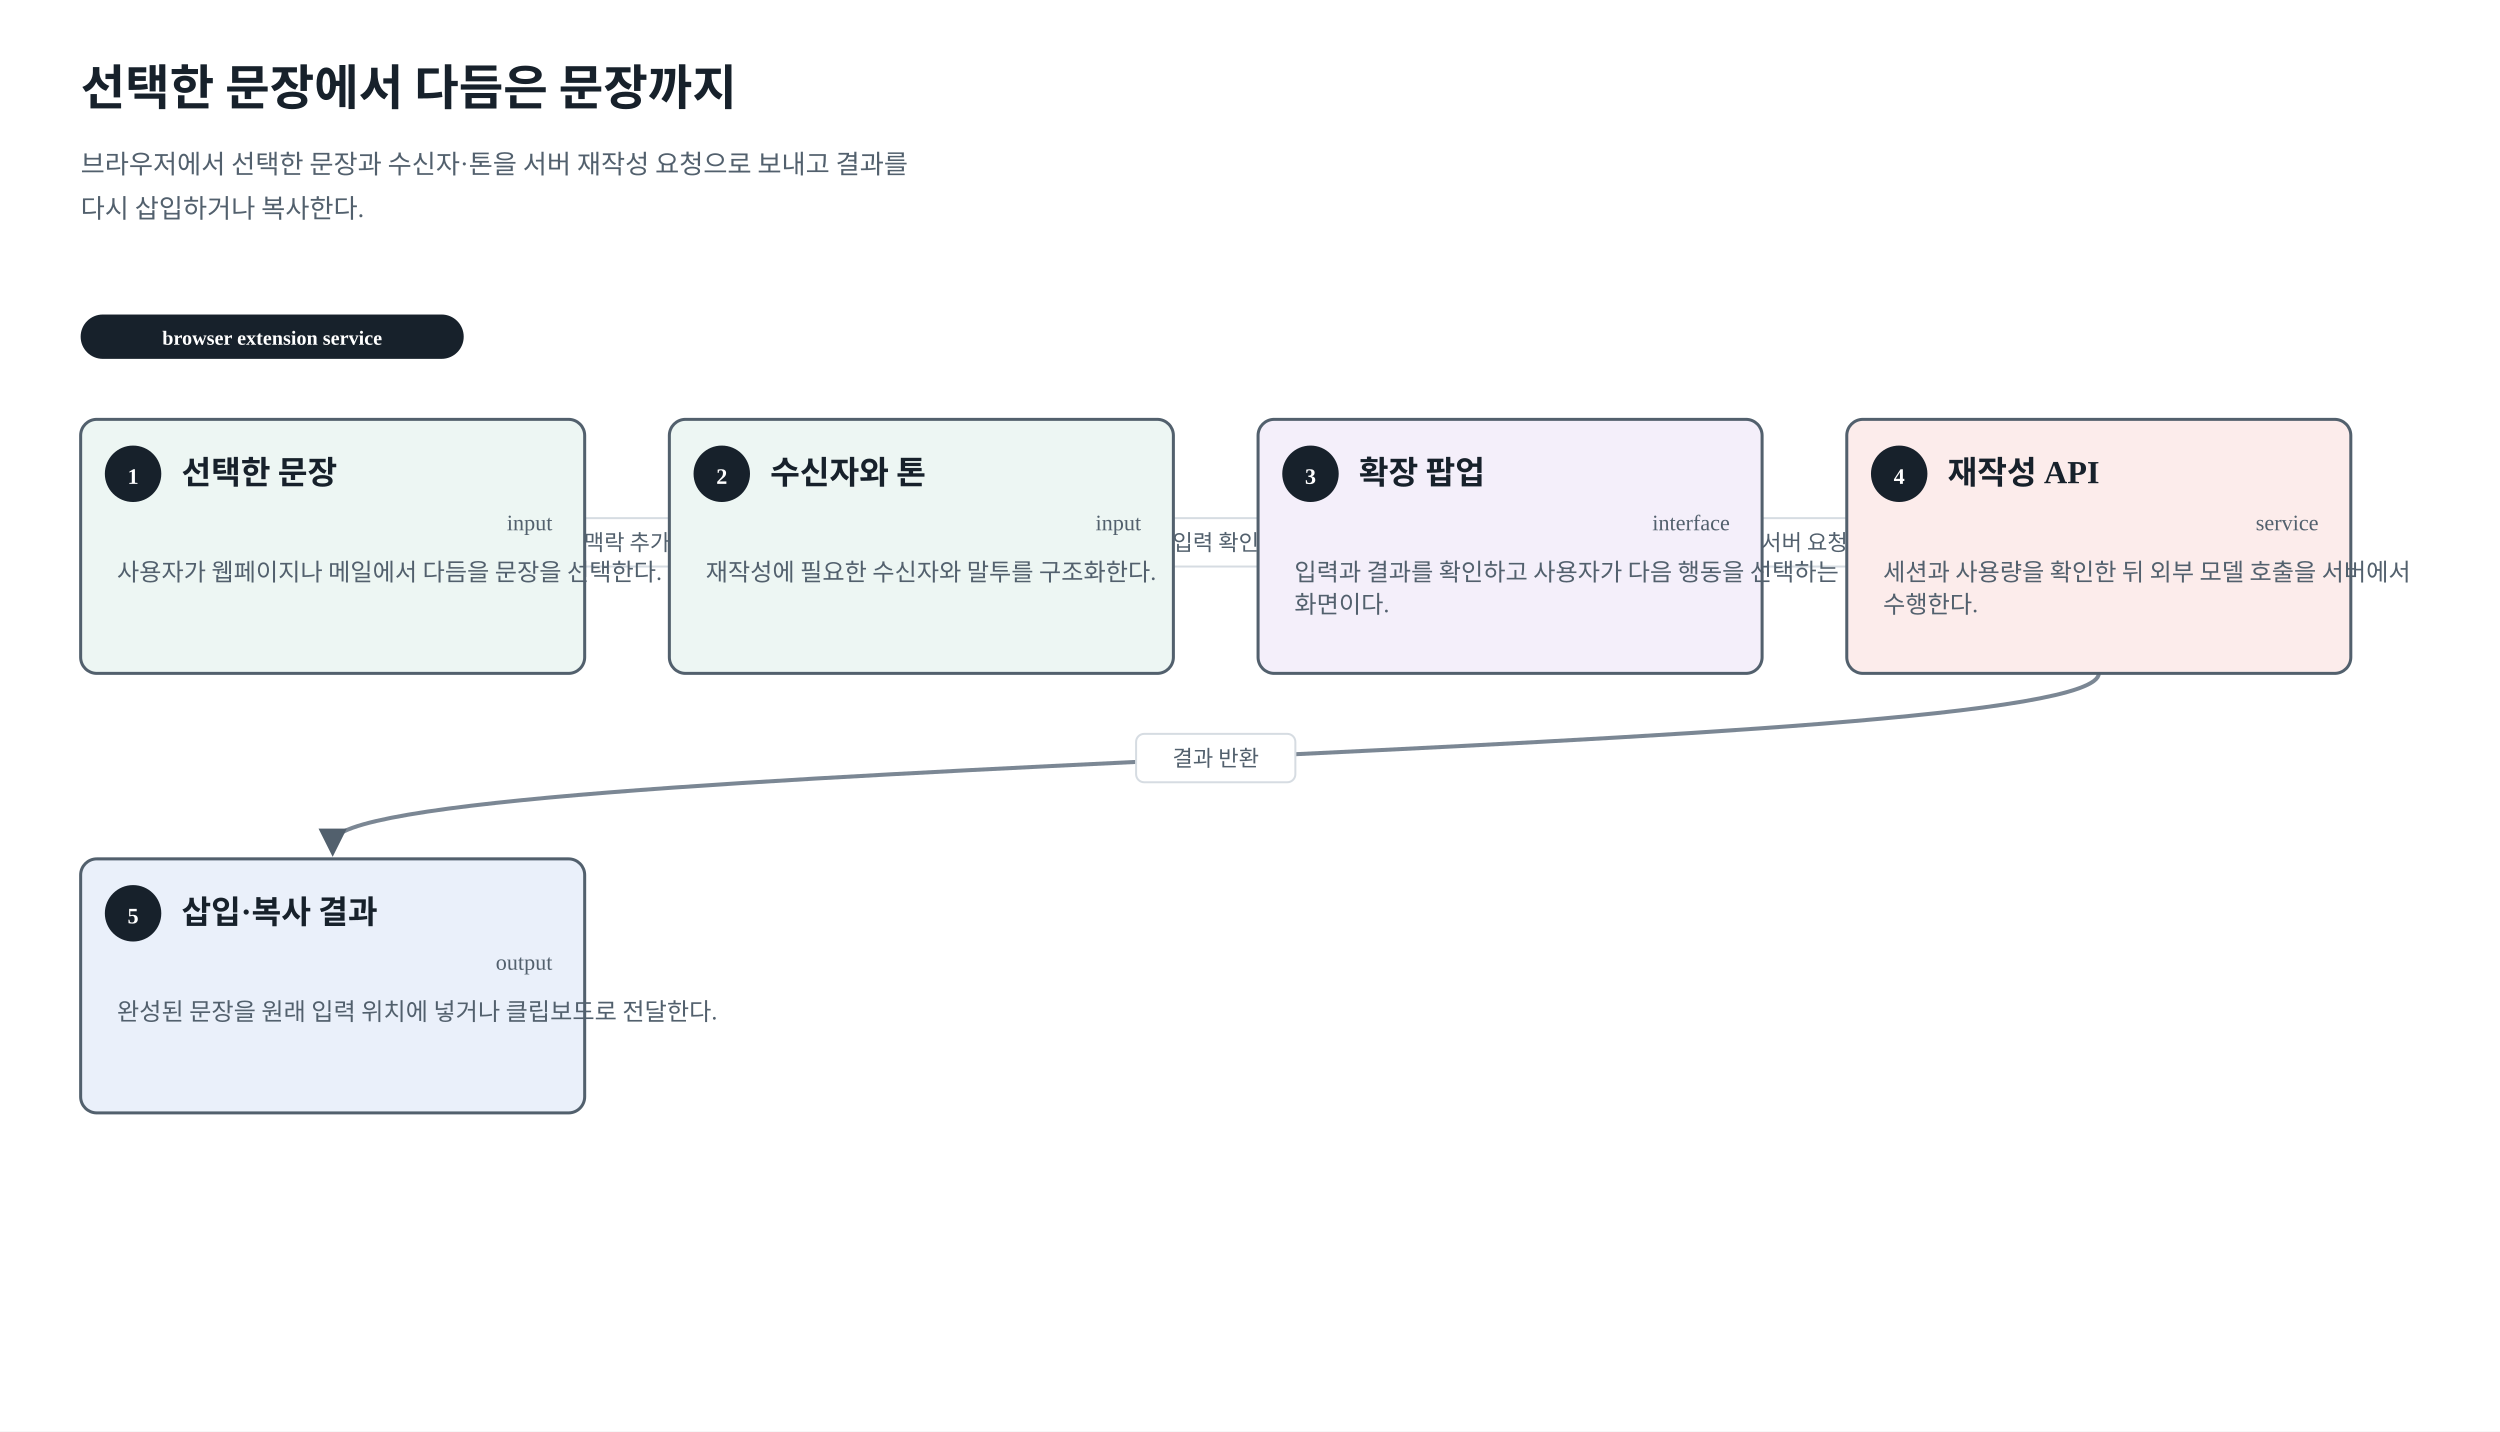
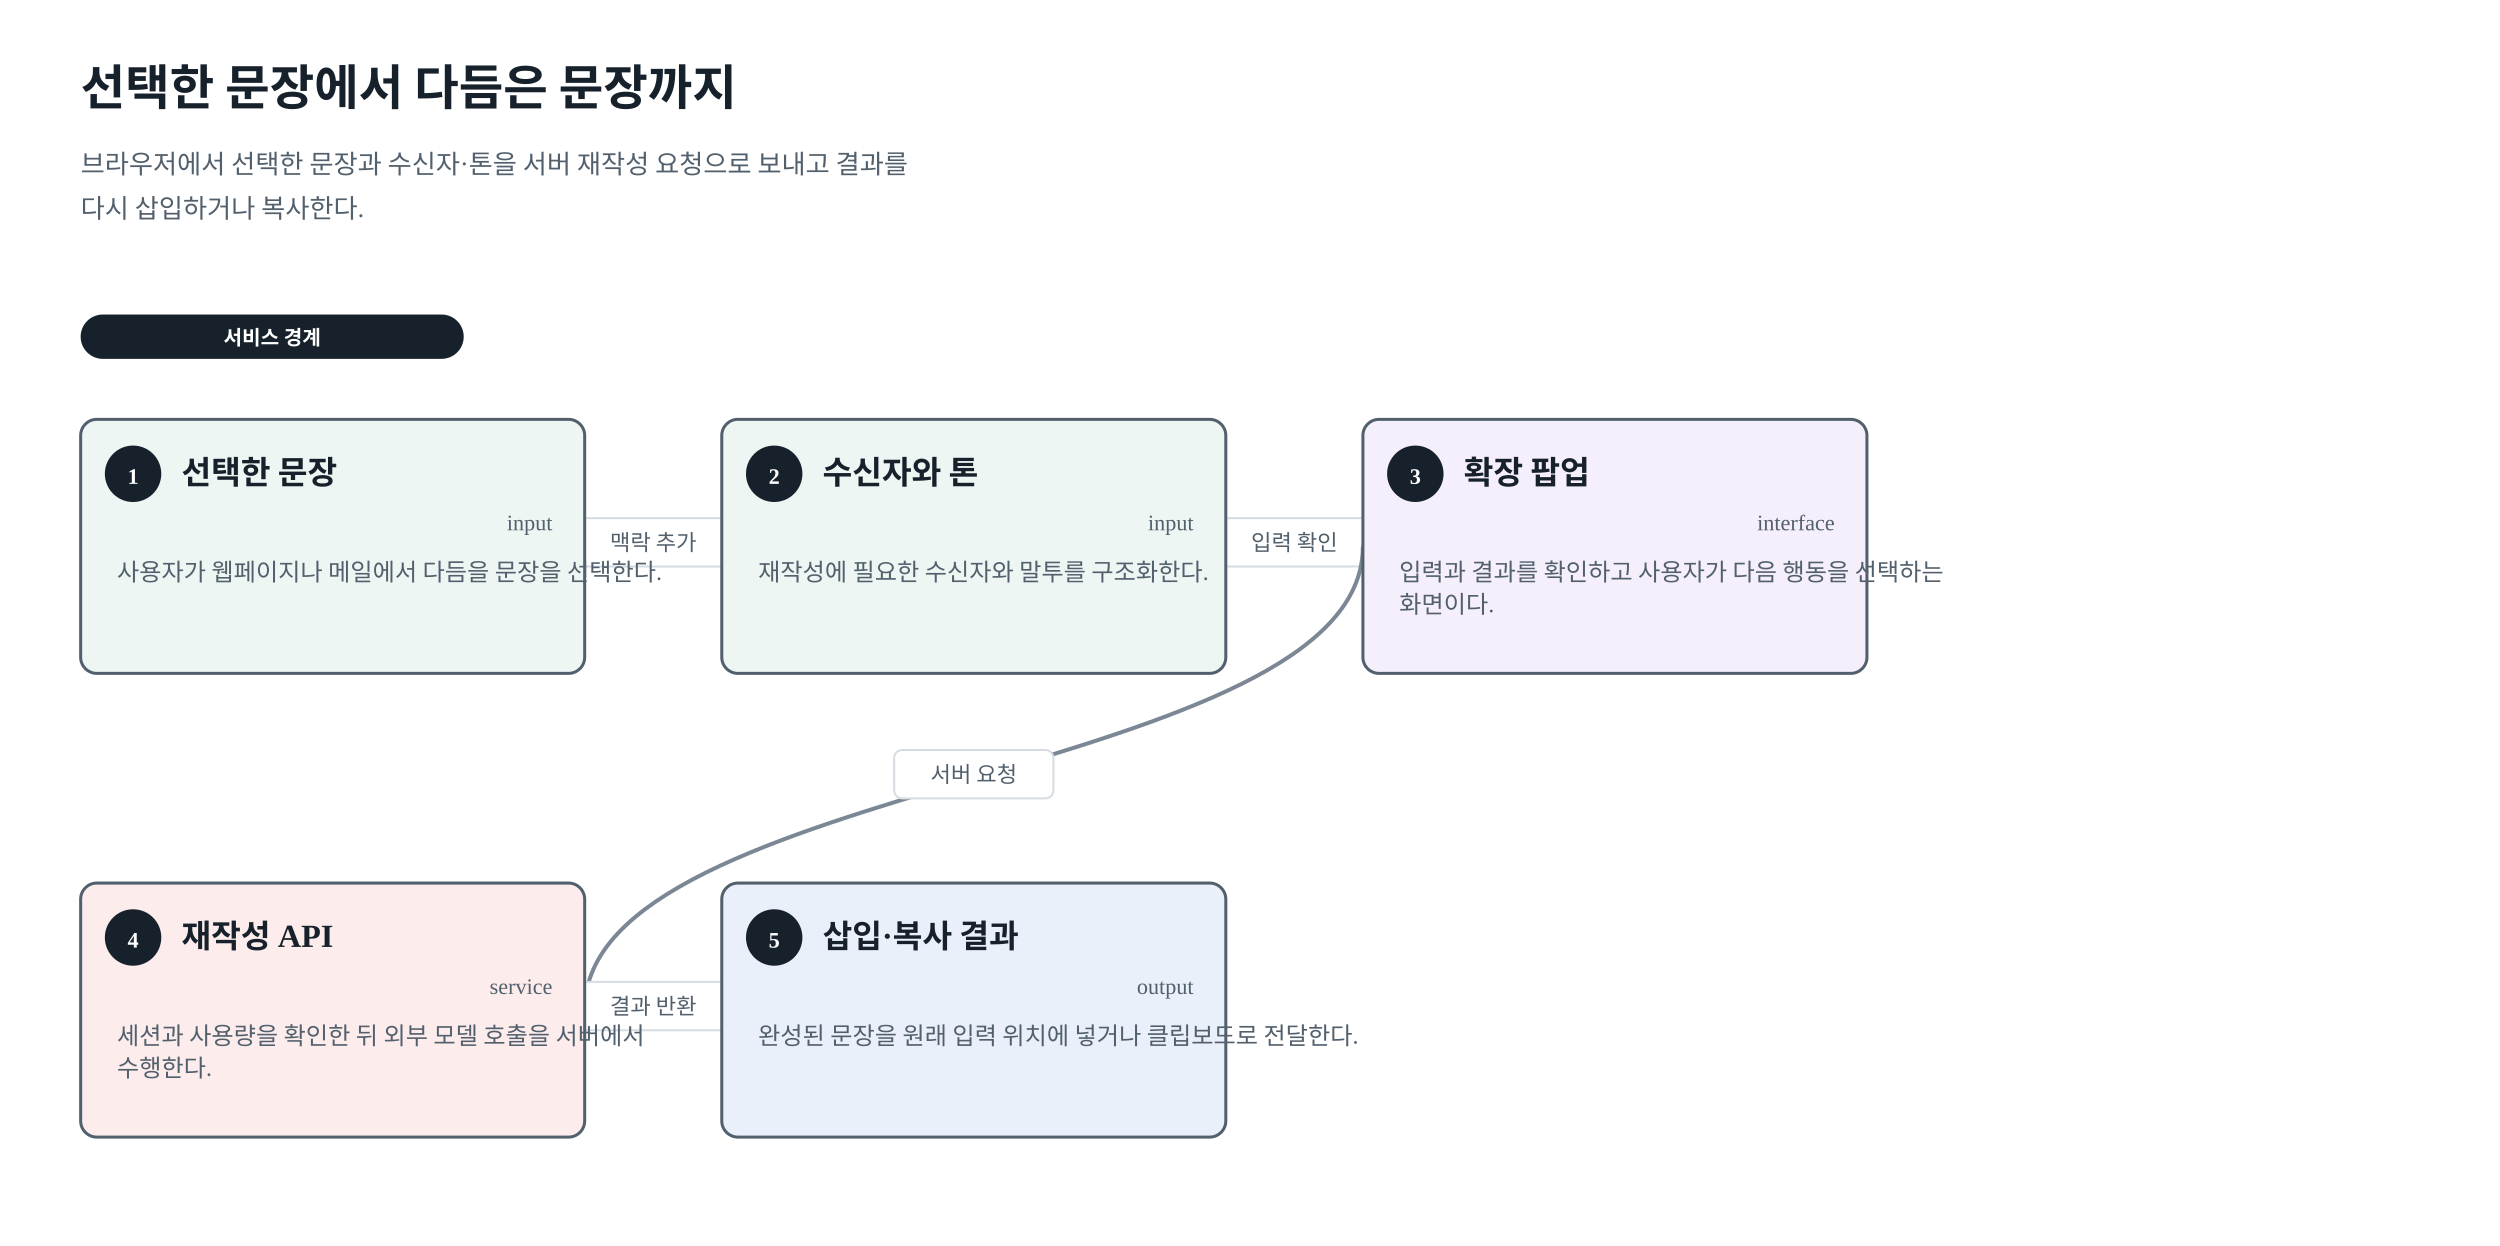
- <svg xmlns="http://www.w3.org/2000/svg" viewBox="0 0 1240 710" role="img" aria-labelledby="system-map-title system-map-desc">
+ <svg xmlns="http://www.w3.org/2000/svg" viewBox="0 0 1240 618" role="img" aria-labelledby="system-map-title system-map-desc">
  <defs>
    <marker id="system-map-arrow" viewBox="0 0 10 10" refX="5" refY="5" markerWidth="7" markerHeight="7" orient="auto-start-reverse">
      <path d="M 0 0 L 10 5 L 0 10 z" fill="#52606d" />
    </marker>
  </defs>
-   <rect width="1240" height="710" fill="#ffffff" />
+   <rect width="1240" height="618" fill="#ffffff" />
  <text fill="#17212b" font-size="24" font-weight="700">
    <tspan x="40" y="52">선택한 문장에서 다듬은 문장까지</tspan>
  </text>
  <text fill="#52606d" font-size="13">
    <tspan x="40" y="86">브라우저에서 선택한 문장과 수신자·톤을 서버 재작성 요청으로 보내고 결과를</tspan>
    <tspan x="40" y="108">다시 삽입하거나 복사한다.</tspan>
  </text>
  <rect x="40" y="156" width="190" height="22" rx="11" fill="#17212b" />
-   <text x="135" y="171" text-anchor="middle" fill="#ffffff" font-size="10" font-weight="700">browser extension service</text>
+   <text x="135" y="171" text-anchor="middle" fill="#ffffff" font-size="10" font-weight="700">서비스 경계</text>
  <g data-flow="flow-01">
-     <path d="M 290 271 L 324 271" fill="none" stroke="#7b8794" stroke-width="2" marker-end="url(#system-map-arrow)" />
-     <rect x="271.5" y="257" width="79" height="24" rx="4" fill="#ffffff" stroke="#d6dce2" />
-     <text x="311" y="273" text-anchor="middle" fill="#52606d" font-size="11">맥락 추가</text>
+     <path d="M 290 271 C 290 299, 358 243, 358 271" fill="none" stroke="#7b8794" stroke-width="2" marker-end="url(#system-map-arrow)" />
+     <rect x="284.5" y="257" width="79" height="24" rx="4" fill="#ffffff" stroke="#d6dce2" />
+     <text x="324" y="273" text-anchor="middle" fill="#52606d" font-size="11">맥락 추가</text>
  </g>
  <g data-flow="flow-02">
-     <path d="M 582 271 L 616 271" fill="none" stroke="#7b8794" stroke-width="2" marker-end="url(#system-map-arrow)" />
-     <rect x="563.5" y="257" width="79" height="24" rx="4" fill="#ffffff" stroke="#d6dce2" />
-     <text x="603" y="273" text-anchor="middle" fill="#52606d" font-size="11">입력 확인</text>
+     <path d="M 608 271 C 608 299, 676 243, 676 271" fill="none" stroke="#7b8794" stroke-width="2" marker-end="url(#system-map-arrow)" />
+     <rect x="602.5" y="257" width="79" height="24" rx="4" fill="#ffffff" stroke="#d6dce2" />
+     <text x="642" y="273" text-anchor="middle" fill="#52606d" font-size="11">입력 확인</text>
  </g>
  <g data-flow="flow-03">
-     <path d="M 874 271 L 908 271" fill="none" stroke="#7b8794" stroke-width="2" marker-end="url(#system-map-arrow)" />
-     <rect x="855.5" y="257" width="79" height="24" rx="4" fill="#ffffff" stroke="#d6dce2" />
-     <text x="895" y="273" text-anchor="middle" fill="#52606d" font-size="11">서버 요청</text>
+     <path d="M 676 271 C 676 386, 290 386, 290 501" fill="none" stroke="#7b8794" stroke-width="2" marker-end="url(#system-map-arrow)" />
+     <rect x="443.5" y="372" width="79" height="24" rx="4" fill="#ffffff" stroke="#d6dce2" />
+     <text x="483" y="388" text-anchor="middle" fill="#52606d" font-size="11">서버 요청</text>
  </g>
  <g data-flow="flow-04">
-     <path d="M 1041 334 C 1041 376, 165 376, 165 418" fill="none" stroke="#7b8794" stroke-width="2" marker-end="url(#system-map-arrow)" />
-     <rect x="563.5" y="364" width="79" height="24" rx="4" fill="#ffffff" stroke="#d6dce2" />
-     <text x="603" y="380" text-anchor="middle" fill="#52606d" font-size="11">결과 반환</text>
+     <path d="M 290 501 C 290 529, 358 473, 358 501" fill="none" stroke="#7b8794" stroke-width="2" marker-end="url(#system-map-arrow)" />
+     <rect x="284.5" y="487" width="79" height="24" rx="4" fill="#ffffff" stroke="#d6dce2" />
+     <text x="324" y="503" text-anchor="middle" fill="#52606d" font-size="11">결과 반환</text>
  </g>
  <g data-node="selected-text">
    <rect x="40" y="208" width="250" height="126" rx="8" fill="#edf6f3" stroke="#52606d" stroke-width="1.5" />
    <circle cx="66" cy="235" r="14" fill="#17212b" />
    <text x="66" y="240" text-anchor="middle" fill="#ffffff" font-size="11" font-weight="700">1</text>
    <text x="90" y="240" fill="#17212b" font-size="16" font-weight="700">선택한 문장</text>
    <text x="274" y="263" text-anchor="end" fill="#52606d" font-size="11">input</text>
    <text x="58" y="286" fill="#52606d" font-size="12">
      <tspan x="58" y="288">사용자가 웹페이지나 메일에서 다듬을 문장을 선택한다.</tspan>
    </text>
  </g>
  <g data-node="rewrite-context">
-     <rect x="332" y="208" width="250" height="126" rx="8" fill="#edf6f3" stroke="#52606d" stroke-width="1.5" />
-     <circle cx="358" cy="235" r="14" fill="#17212b" />
-     <text x="358" y="240" text-anchor="middle" fill="#ffffff" font-size="11" font-weight="700">2</text>
-     <text x="382" y="240" fill="#17212b" font-size="16" font-weight="700">수신자와 톤</text>
-     <text x="566" y="263" text-anchor="end" fill="#52606d" font-size="11">input</text>
-     <text x="350" y="286" fill="#52606d" font-size="12">
-       <tspan x="350" y="288">재작성에 필요한 수신자와 말투를 구조화한다.</tspan>
+     <rect x="358" y="208" width="250" height="126" rx="8" fill="#edf6f3" stroke="#52606d" stroke-width="1.5" />
+     <circle cx="384" cy="235" r="14" fill="#17212b" />
+     <text x="384" y="240" text-anchor="middle" fill="#ffffff" font-size="11" font-weight="700">2</text>
+     <text x="408" y="240" fill="#17212b" font-size="16" font-weight="700">수신자와 톤</text>
+     <text x="592" y="263" text-anchor="end" fill="#52606d" font-size="11">input</text>
+     <text x="376" y="286" fill="#52606d" font-size="12">
+       <tspan x="376" y="288">재작성에 필요한 수신자와 말투를 구조화한다.</tspan>
    </text>
  </g>
  <g data-node="extension-popup">
-     <rect x="624" y="208" width="250" height="126" rx="8" fill="#f4effa" stroke="#52606d" stroke-width="1.5" />
-     <circle cx="650" cy="235" r="14" fill="#17212b" />
-     <text x="650" y="240" text-anchor="middle" fill="#ffffff" font-size="11" font-weight="700">3</text>
-     <text x="674" y="240" fill="#17212b" font-size="16" font-weight="700">확장 팝업</text>
-     <text x="858" y="263" text-anchor="end" fill="#52606d" font-size="11">interface</text>
-     <text x="642" y="286" fill="#52606d" font-size="12">
-       <tspan x="642" y="288">입력과 결과를 확인하고 사용자가 다음 행동을 선택하는</tspan>
-       <tspan x="642" y="304">화면이다.</tspan>
+     <rect x="676" y="208" width="250" height="126" rx="8" fill="#f4effa" stroke="#52606d" stroke-width="1.5" />
+     <circle cx="702" cy="235" r="14" fill="#17212b" />
+     <text x="702" y="240" text-anchor="middle" fill="#ffffff" font-size="11" font-weight="700">3</text>
+     <text x="726" y="240" fill="#17212b" font-size="16" font-weight="700">확장 팝업</text>
+     <text x="910" y="263" text-anchor="end" fill="#52606d" font-size="11">interface</text>
+     <text x="694" y="286" fill="#52606d" font-size="12">
+       <tspan x="694" y="288">입력과 결과를 확인하고 사용자가 다음 행동을 선택하는</tspan>
+       <tspan x="694" y="304">화면이다.</tspan>
    </text>
  </g>
  <g data-node="rewrite-api">
-     <rect x="916" y="208" width="250" height="126" rx="8" fill="#fceceb" stroke="#52606d" stroke-width="1.5" />
-     <circle cx="942" cy="235" r="14" fill="#17212b" />
-     <text x="942" y="240" text-anchor="middle" fill="#ffffff" font-size="11" font-weight="700">4</text>
-     <text x="966" y="240" fill="#17212b" font-size="16" font-weight="700">재작성 API</text>
-     <text x="1150" y="263" text-anchor="end" fill="#52606d" font-size="11">service</text>
-     <text x="934" y="286" fill="#52606d" font-size="12">
-       <tspan x="934" y="288">세션과 사용량을 확인한 뒤 외부 모델 호출을 서버에서</tspan>
-       <tspan x="934" y="304">수행한다.</tspan>
+     <rect x="40" y="438" width="250" height="126" rx="8" fill="#fceceb" stroke="#52606d" stroke-width="1.5" />
+     <circle cx="66" cy="465" r="14" fill="#17212b" />
+     <text x="66" y="470" text-anchor="middle" fill="#ffffff" font-size="11" font-weight="700">4</text>
+     <text x="90" y="470" fill="#17212b" font-size="16" font-weight="700">재작성 API</text>
+     <text x="274" y="493" text-anchor="end" fill="#52606d" font-size="11">service</text>
+     <text x="58" y="516" fill="#52606d" font-size="12">
+       <tspan x="58" y="518">세션과 사용량을 확인한 뒤 외부 모델 호출을 서버에서</tspan>
+       <tspan x="58" y="534">수행한다.</tspan>
    </text>
  </g>
  <g data-node="insert-or-copy">
-     <rect x="40" y="426" width="250" height="126" rx="8" fill="#eaf0fa" stroke="#52606d" stroke-width="1.5" />
-     <circle cx="66" cy="453" r="14" fill="#17212b" />
-     <text x="66" y="458" text-anchor="middle" fill="#ffffff" font-size="11" font-weight="700">5</text>
-     <text x="90" y="458" fill="#17212b" font-size="16" font-weight="700">삽입·복사 결과</text>
-     <text x="274" y="481" text-anchor="end" fill="#52606d" font-size="11">output</text>
-     <text x="58" y="504" fill="#52606d" font-size="12">
-       <tspan x="58" y="506">완성된 문장을 원래 입력 위치에 넣거나 클립보드로 전달한다.</tspan>
+     <rect x="358" y="438" width="250" height="126" rx="8" fill="#eaf0fa" stroke="#52606d" stroke-width="1.5" />
+     <circle cx="384" cy="465" r="14" fill="#17212b" />
+     <text x="384" y="470" text-anchor="middle" fill="#ffffff" font-size="11" font-weight="700">5</text>
+     <text x="408" y="470" fill="#17212b" font-size="16" font-weight="700">삽입·복사 결과</text>
+     <text x="592" y="493" text-anchor="end" fill="#52606d" font-size="11">output</text>
+     <text x="376" y="516" fill="#52606d" font-size="12">
+       <tspan x="376" y="518">완성된 문장을 원래 입력 위치에 넣거나 클립보드로 전달한다.</tspan>
    </text>
  </g>
</svg>
